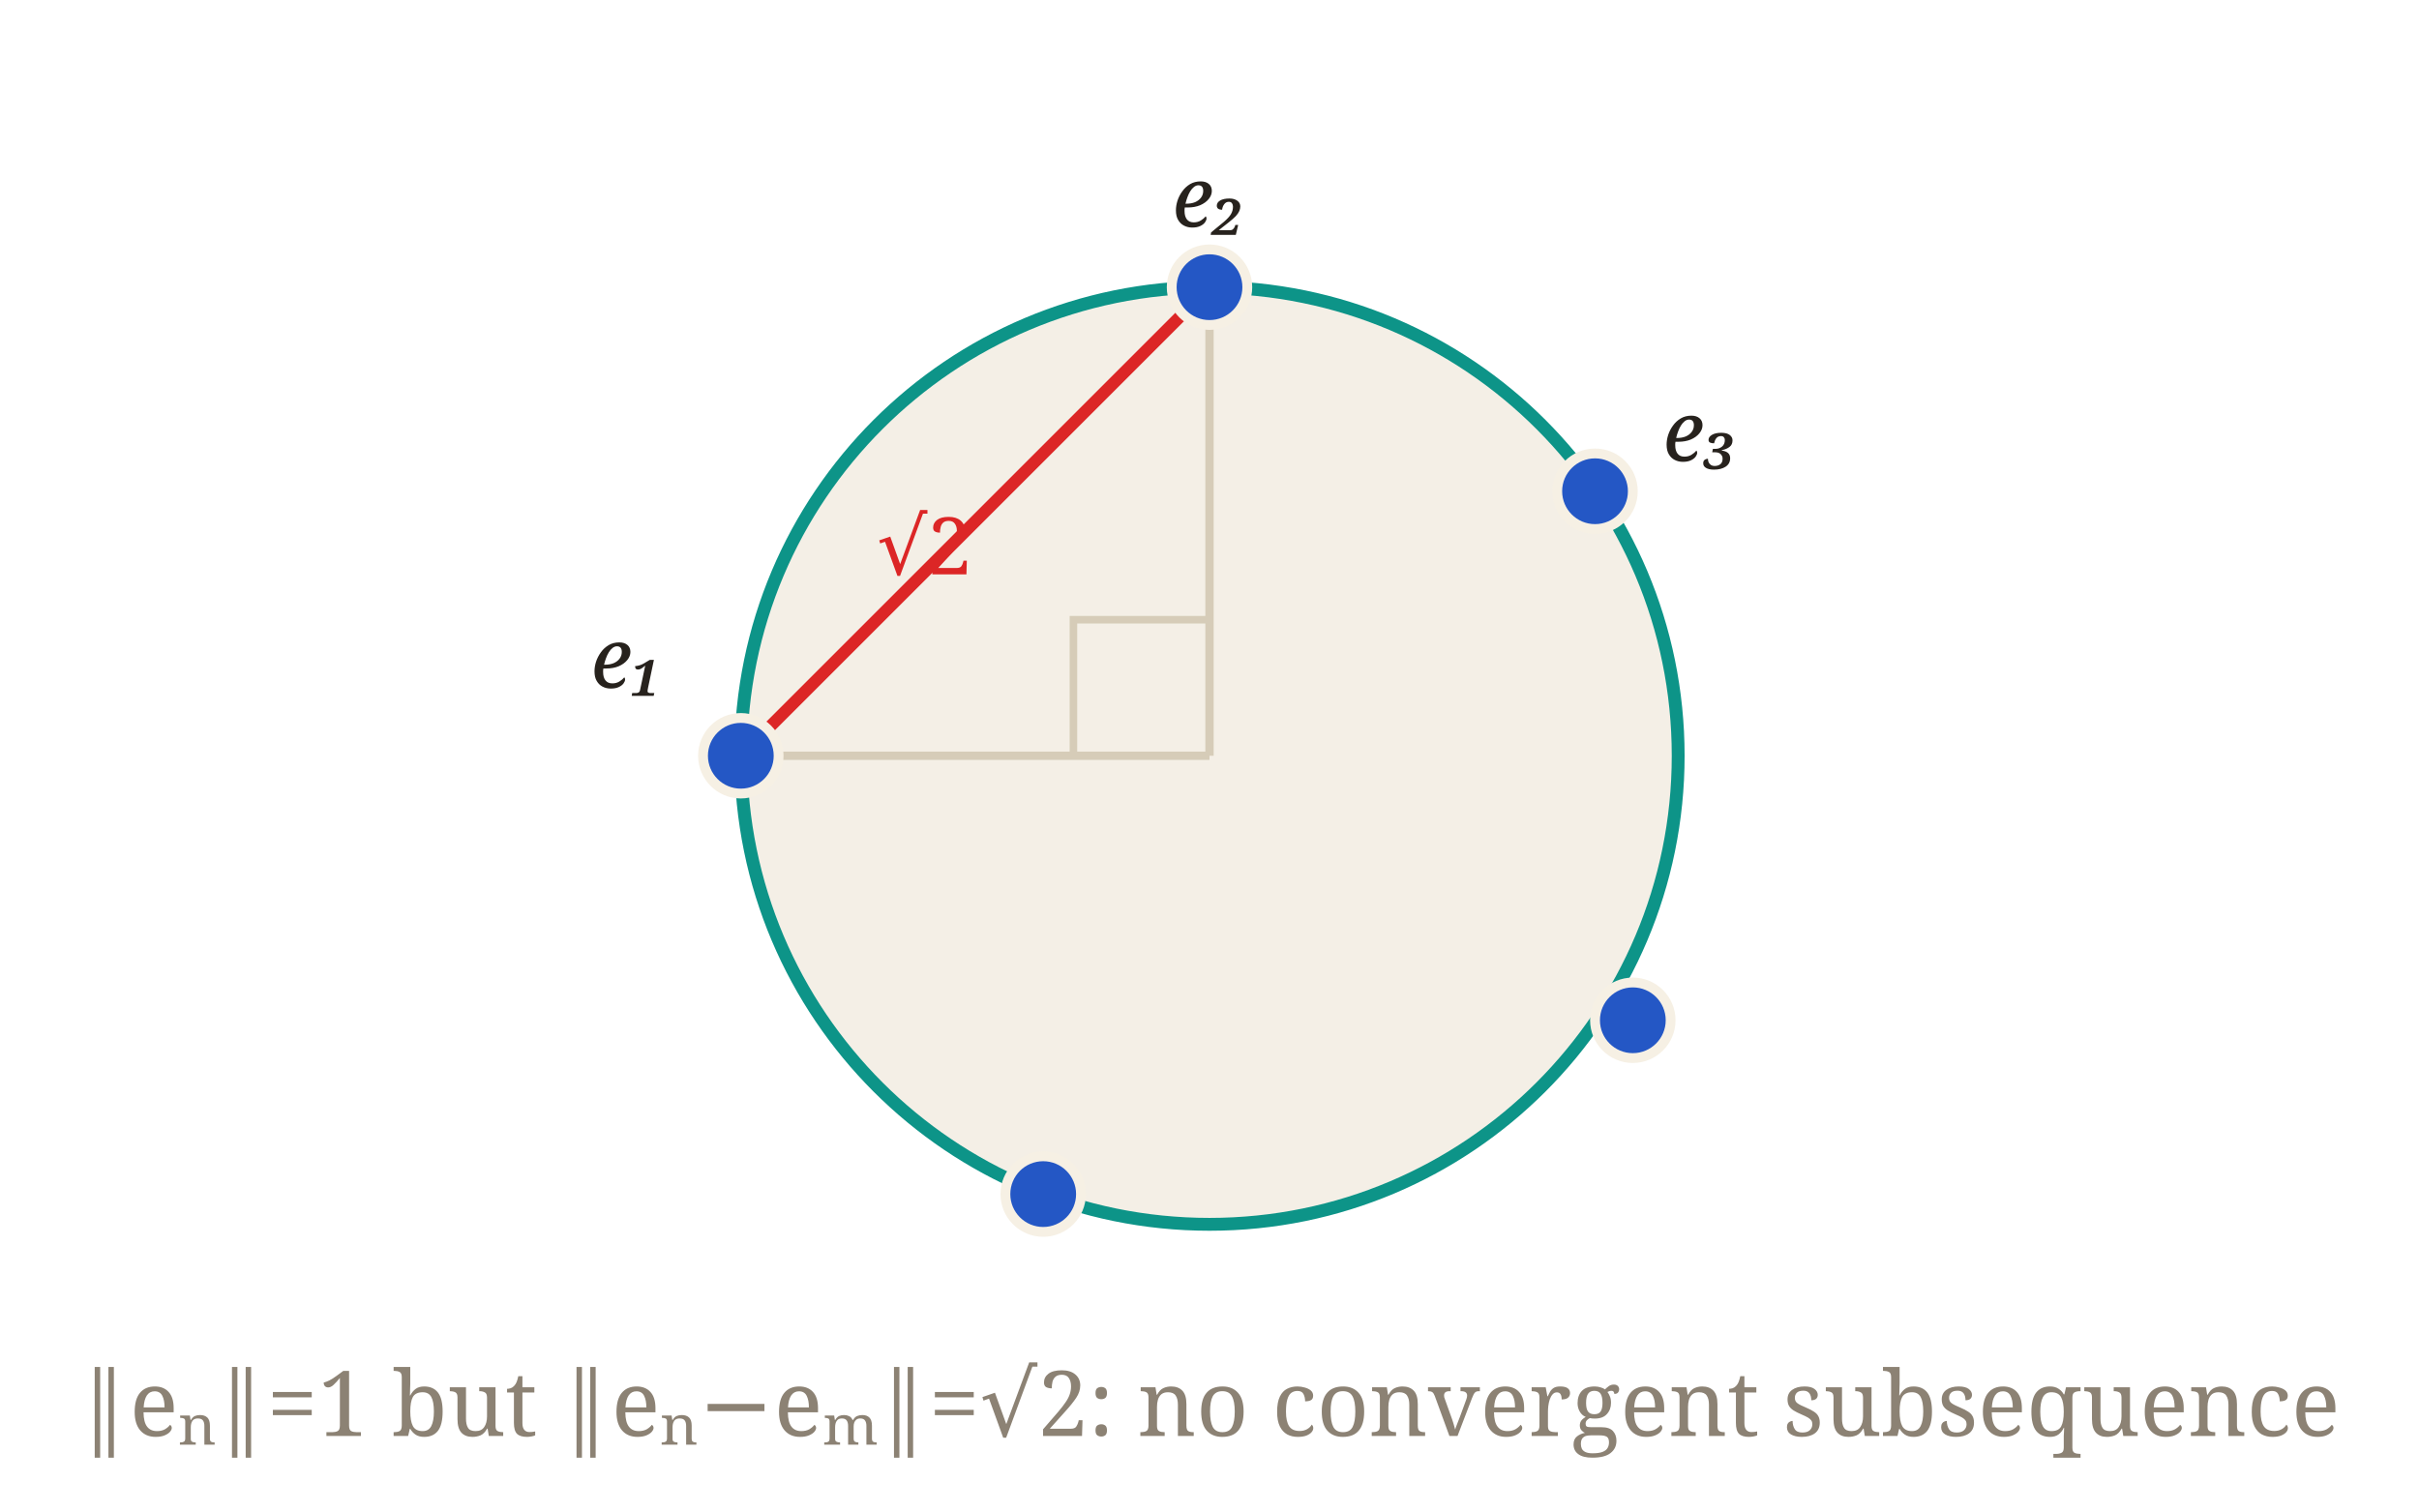
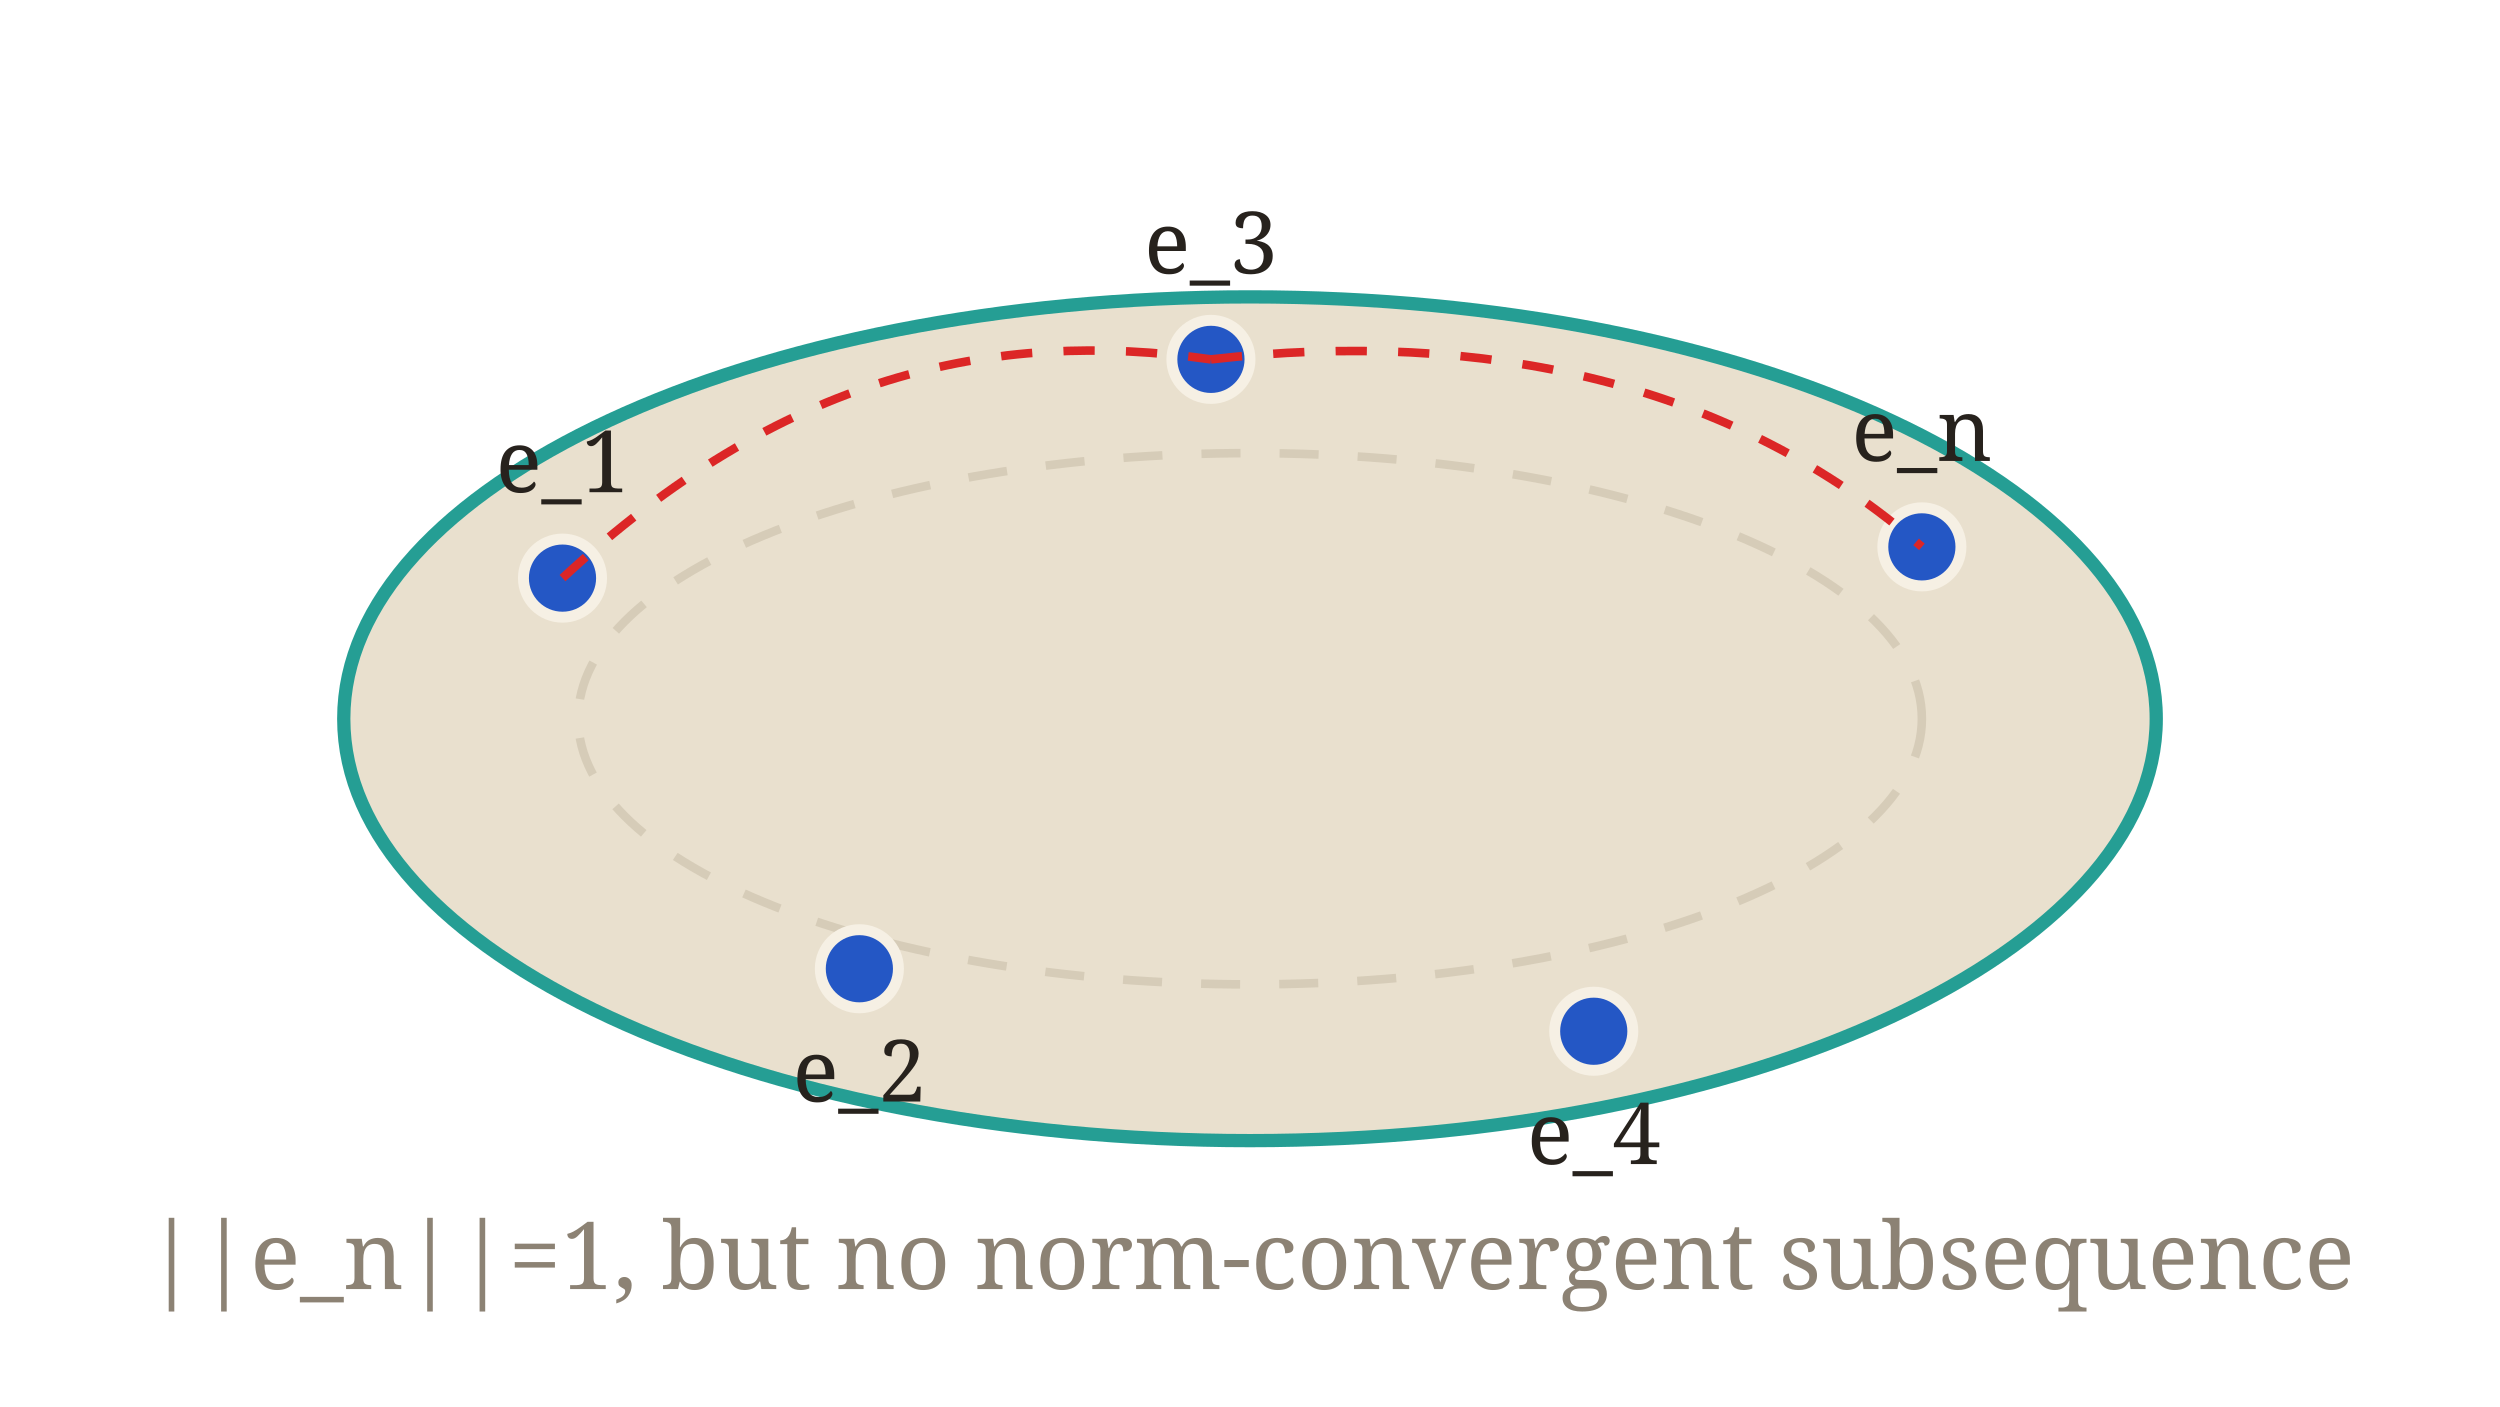
- <svg xmlns="http://www.w3.org/2000/svg" viewBox="0 0 320 200" font-family="'Newsreader',Georgia,serif" role="img" aria-label="Orthonormal vectors on the unit sphere are pairwise root-two apart, so the sequence has no convergent subsequence and the unit ball is not compact in infinite dimensions">
-   <rect x="0" y="0" width="320" height="200" fill="none" />
-   <circle cx="160" cy="100" r="62" fill="var(--dia-fill,#e7ddc9)" fill-opacity="0.45" stroke="var(--dia-acc2,#0d9488)" stroke-width="1.7" />
-   <line x1="160" y1="100" x2="98" y2="100" stroke="var(--dia-line,#d6ccb8)" stroke-width="1.1" />
-   <line x1="160" y1="100" x2="160" y2="38" stroke="var(--dia-line,#d6ccb8)" stroke-width="1.1" />
-   <path d="M142 100 L142 82 L160 82" fill="none" stroke="var(--dia-line,#d6ccb8)" stroke-width="1" />
-   <line x1="98" y1="100" x2="160" y2="38" stroke="var(--dia-boundary,#dc2626)" stroke-width="1.6" />
-   <g fill="var(--dia-acc,#2457c5)" stroke="var(--dia-space,#f6f0e4)" stroke-width="1.3">
-     <circle cx="98" cy="100" r="5" />
-     <circle cx="160" cy="38" r="5" />
-     <circle cx="211" cy="65" r="5" />
-     <circle cx="216" cy="135" r="5" />
-     <circle cx="138" cy="158" r="5" />
+ <svg xmlns="http://www.w3.org/2000/svg" viewBox="0 0 320 180" font-family="'Newsreader',Georgia,serif" role="img" aria-label="Separated basis vectors on an infinite-dimensional unit sphere">
+   <rect x="0" y="0" width="320" height="180" fill="none" />
+   <ellipse cx="160" cy="92" rx="116" ry="54" fill="var(--dia-fill,#e7ddc9)" stroke="var(--dia-acc2,#0d9488)" stroke-width="1.7" opacity="0.9" />
+   <ellipse cx="160" cy="92" rx="86" ry="34" fill="none" stroke="var(--dia-line,#d6ccb8)" stroke-width="1.1" stroke-dasharray="5 5" />
+   <g fill="var(--dia-acc,#2457c5)" stroke="var(--dia-space,#f6f0e4)" stroke-width="1.4">
+     <circle cx="72" cy="74" r="5" />
+     <circle cx="110" cy="124" r="5" />
+     <circle cx="155" cy="46" r="5" />
+     <circle cx="204" cy="132" r="5" />
+     <circle cx="246" cy="70" r="5" />
  </g>
-   <text x="88" y="91" font-size="11" font-style="italic" text-anchor="end" fill="var(--dia-ink,#27221d)">e₁</text>
-   <text x="160" y="30" font-size="11" font-style="italic" text-anchor="middle" fill="var(--dia-ink,#27221d)">e₂</text>
-   <text x="220" y="61" font-size="11" font-style="italic" fill="var(--dia-ink,#27221d)">e₃</text>
-   <text x="116" y="76" font-size="10.5" fill="var(--dia-boundary,#dc2626)">√2</text>
-   <text x="160" y="190" font-size="12" text-anchor="middle" fill="var(--dia-mut,#8c8274)">‖eₙ‖=1 but ‖eₙ−eₘ‖=√2: no convergent subsequence</text>
+   <path d="M72 74 C100 48 127 42 155 46" fill="none" stroke="var(--dia-boundary,#dc2626)" stroke-width="1.1" stroke-dasharray="4 4" />
+   <path d="M155 46 C190 42 222 49 246 70" fill="none" stroke="var(--dia-boundary,#dc2626)" stroke-width="1.1" stroke-dasharray="4 4" />
+   <text x="72" y="63" font-size="11" text-anchor="middle" fill="var(--dia-ink,#27221d)">e_1</text>
+   <text x="110" y="141" font-size="11" text-anchor="middle" fill="var(--dia-ink,#27221d)">e_2</text>
+   <text x="155" y="35" font-size="11" text-anchor="middle" fill="var(--dia-ink,#27221d)">e_3</text>
+   <text x="204" y="149" font-size="11" text-anchor="middle" fill="var(--dia-ink,#27221d)">e_4</text>
+   <text x="246" y="59" font-size="11" text-anchor="middle" fill="var(--dia-ink,#27221d)">e_n</text>
+   <text x="160" y="165" font-size="12" text-anchor="middle" fill="var(--dia-mut,#8c8274)">||e_n||=1, but no norm-convergent subsequence</text>
</svg>
